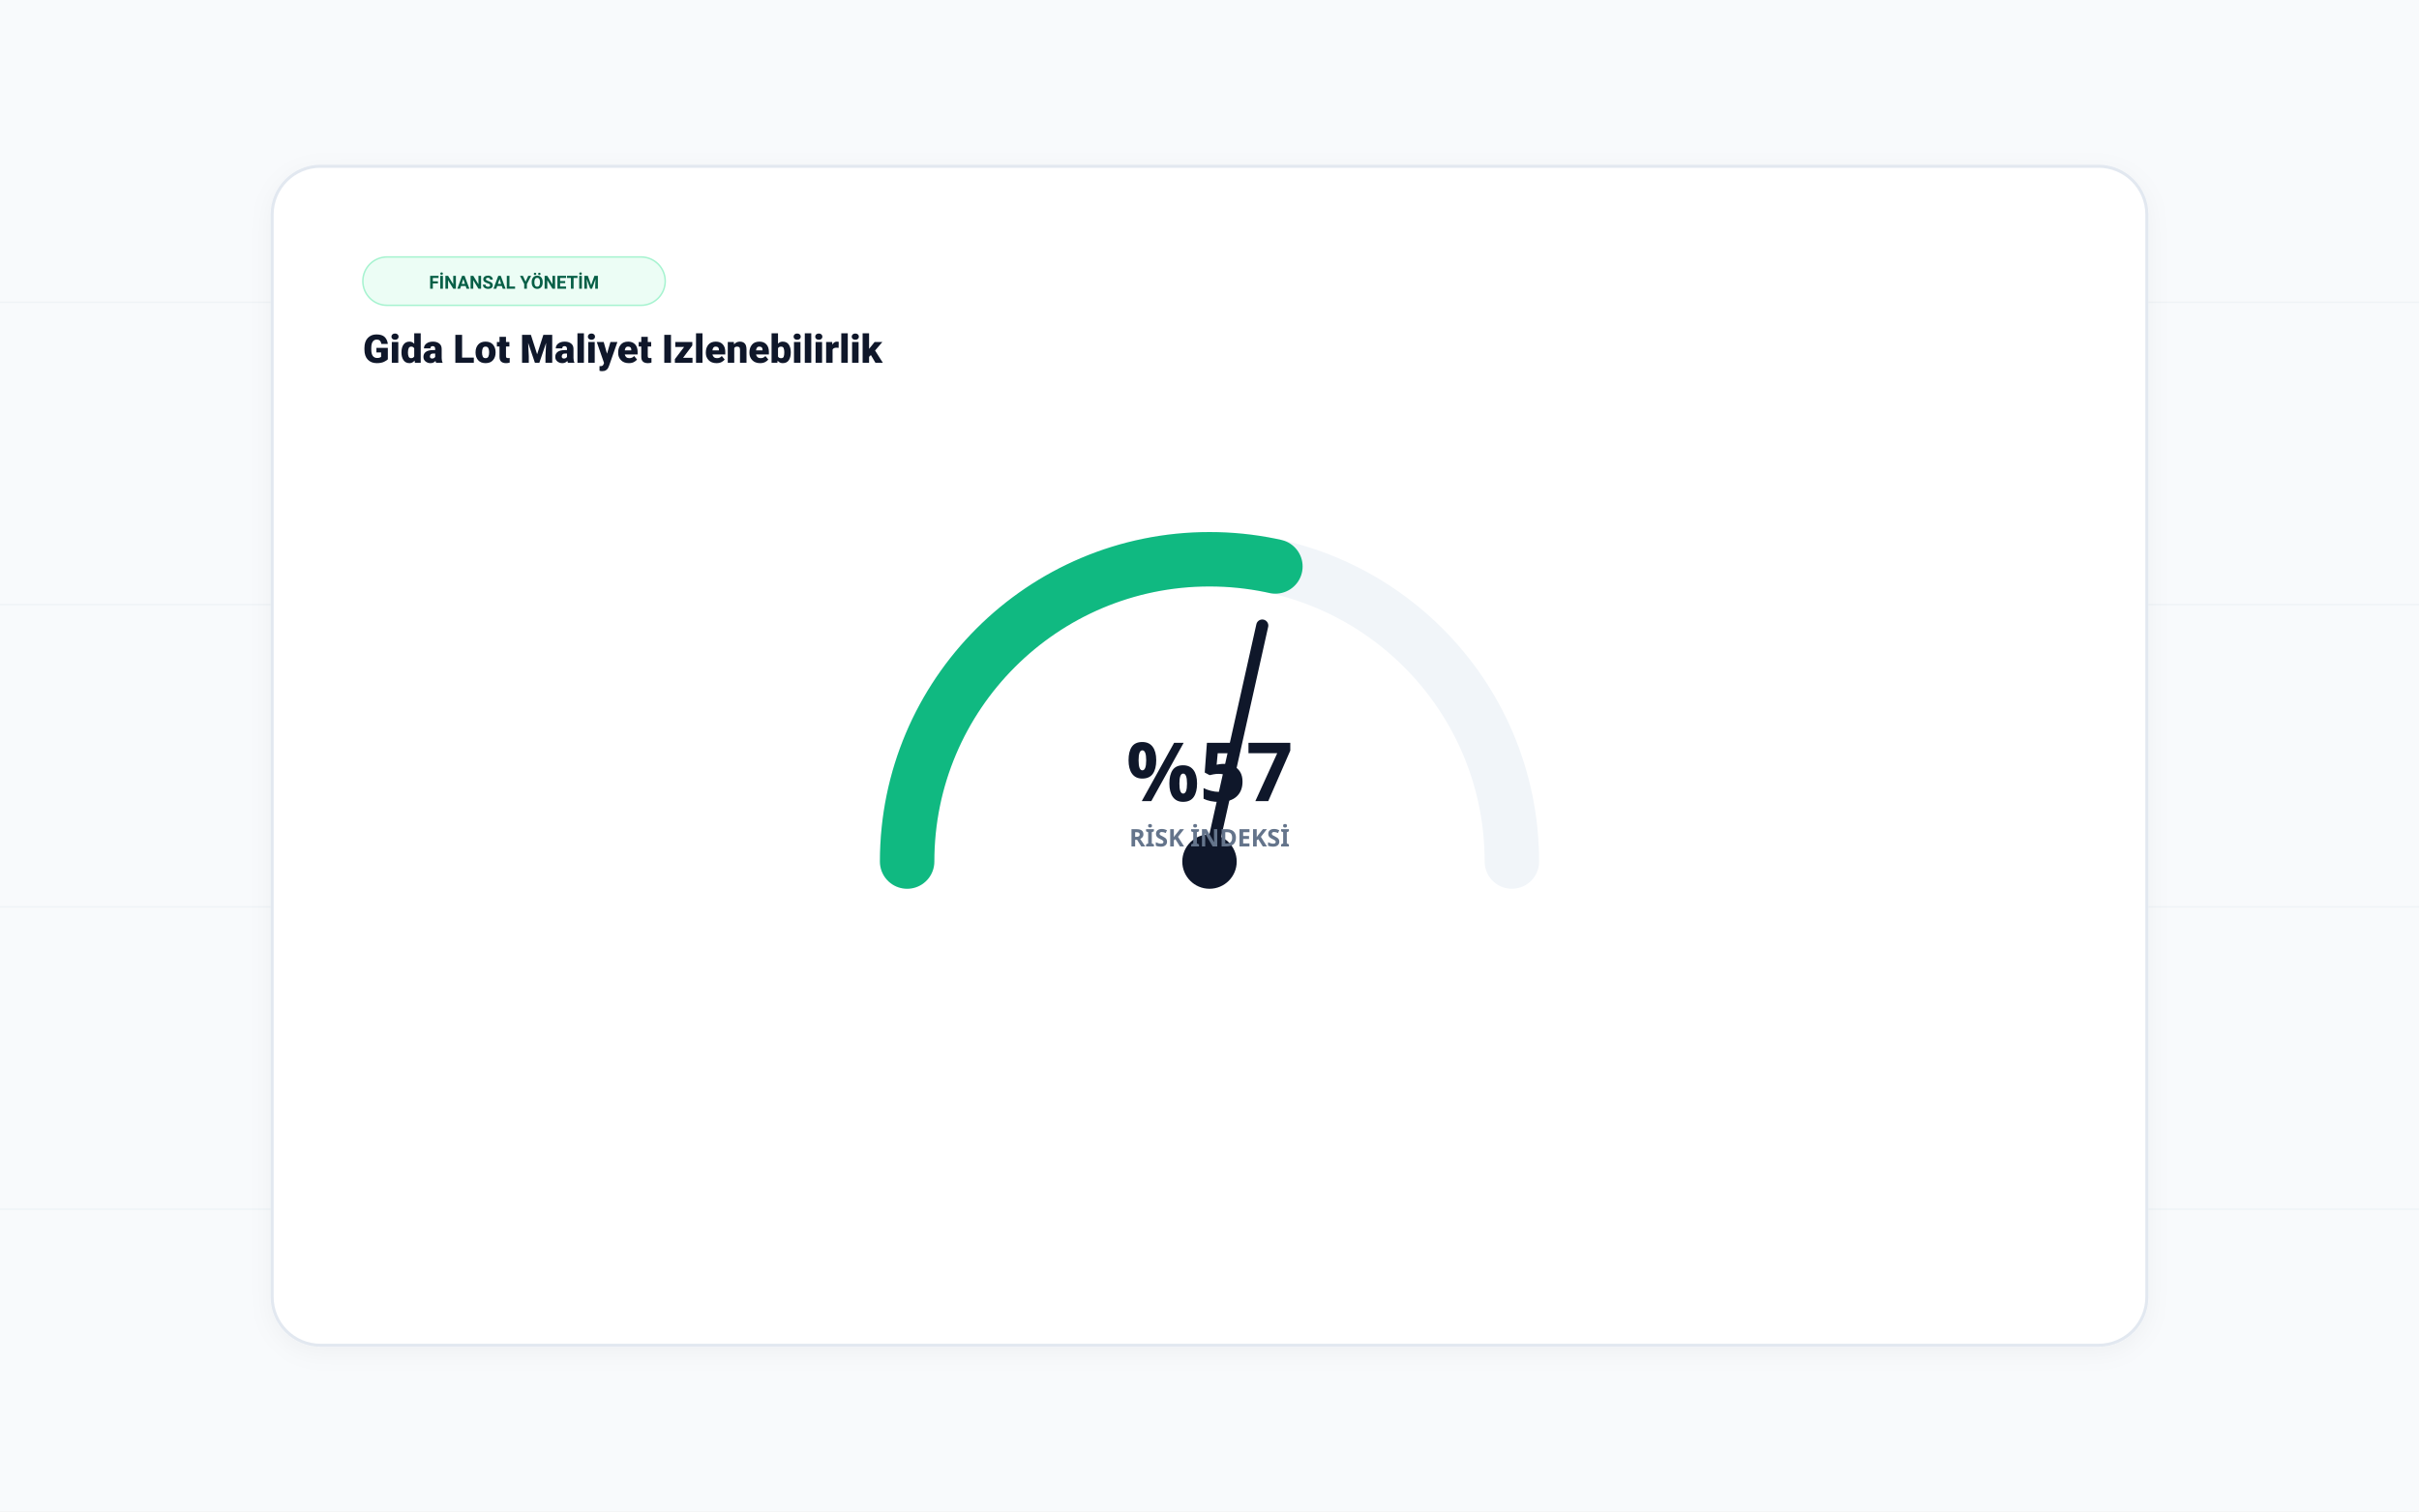
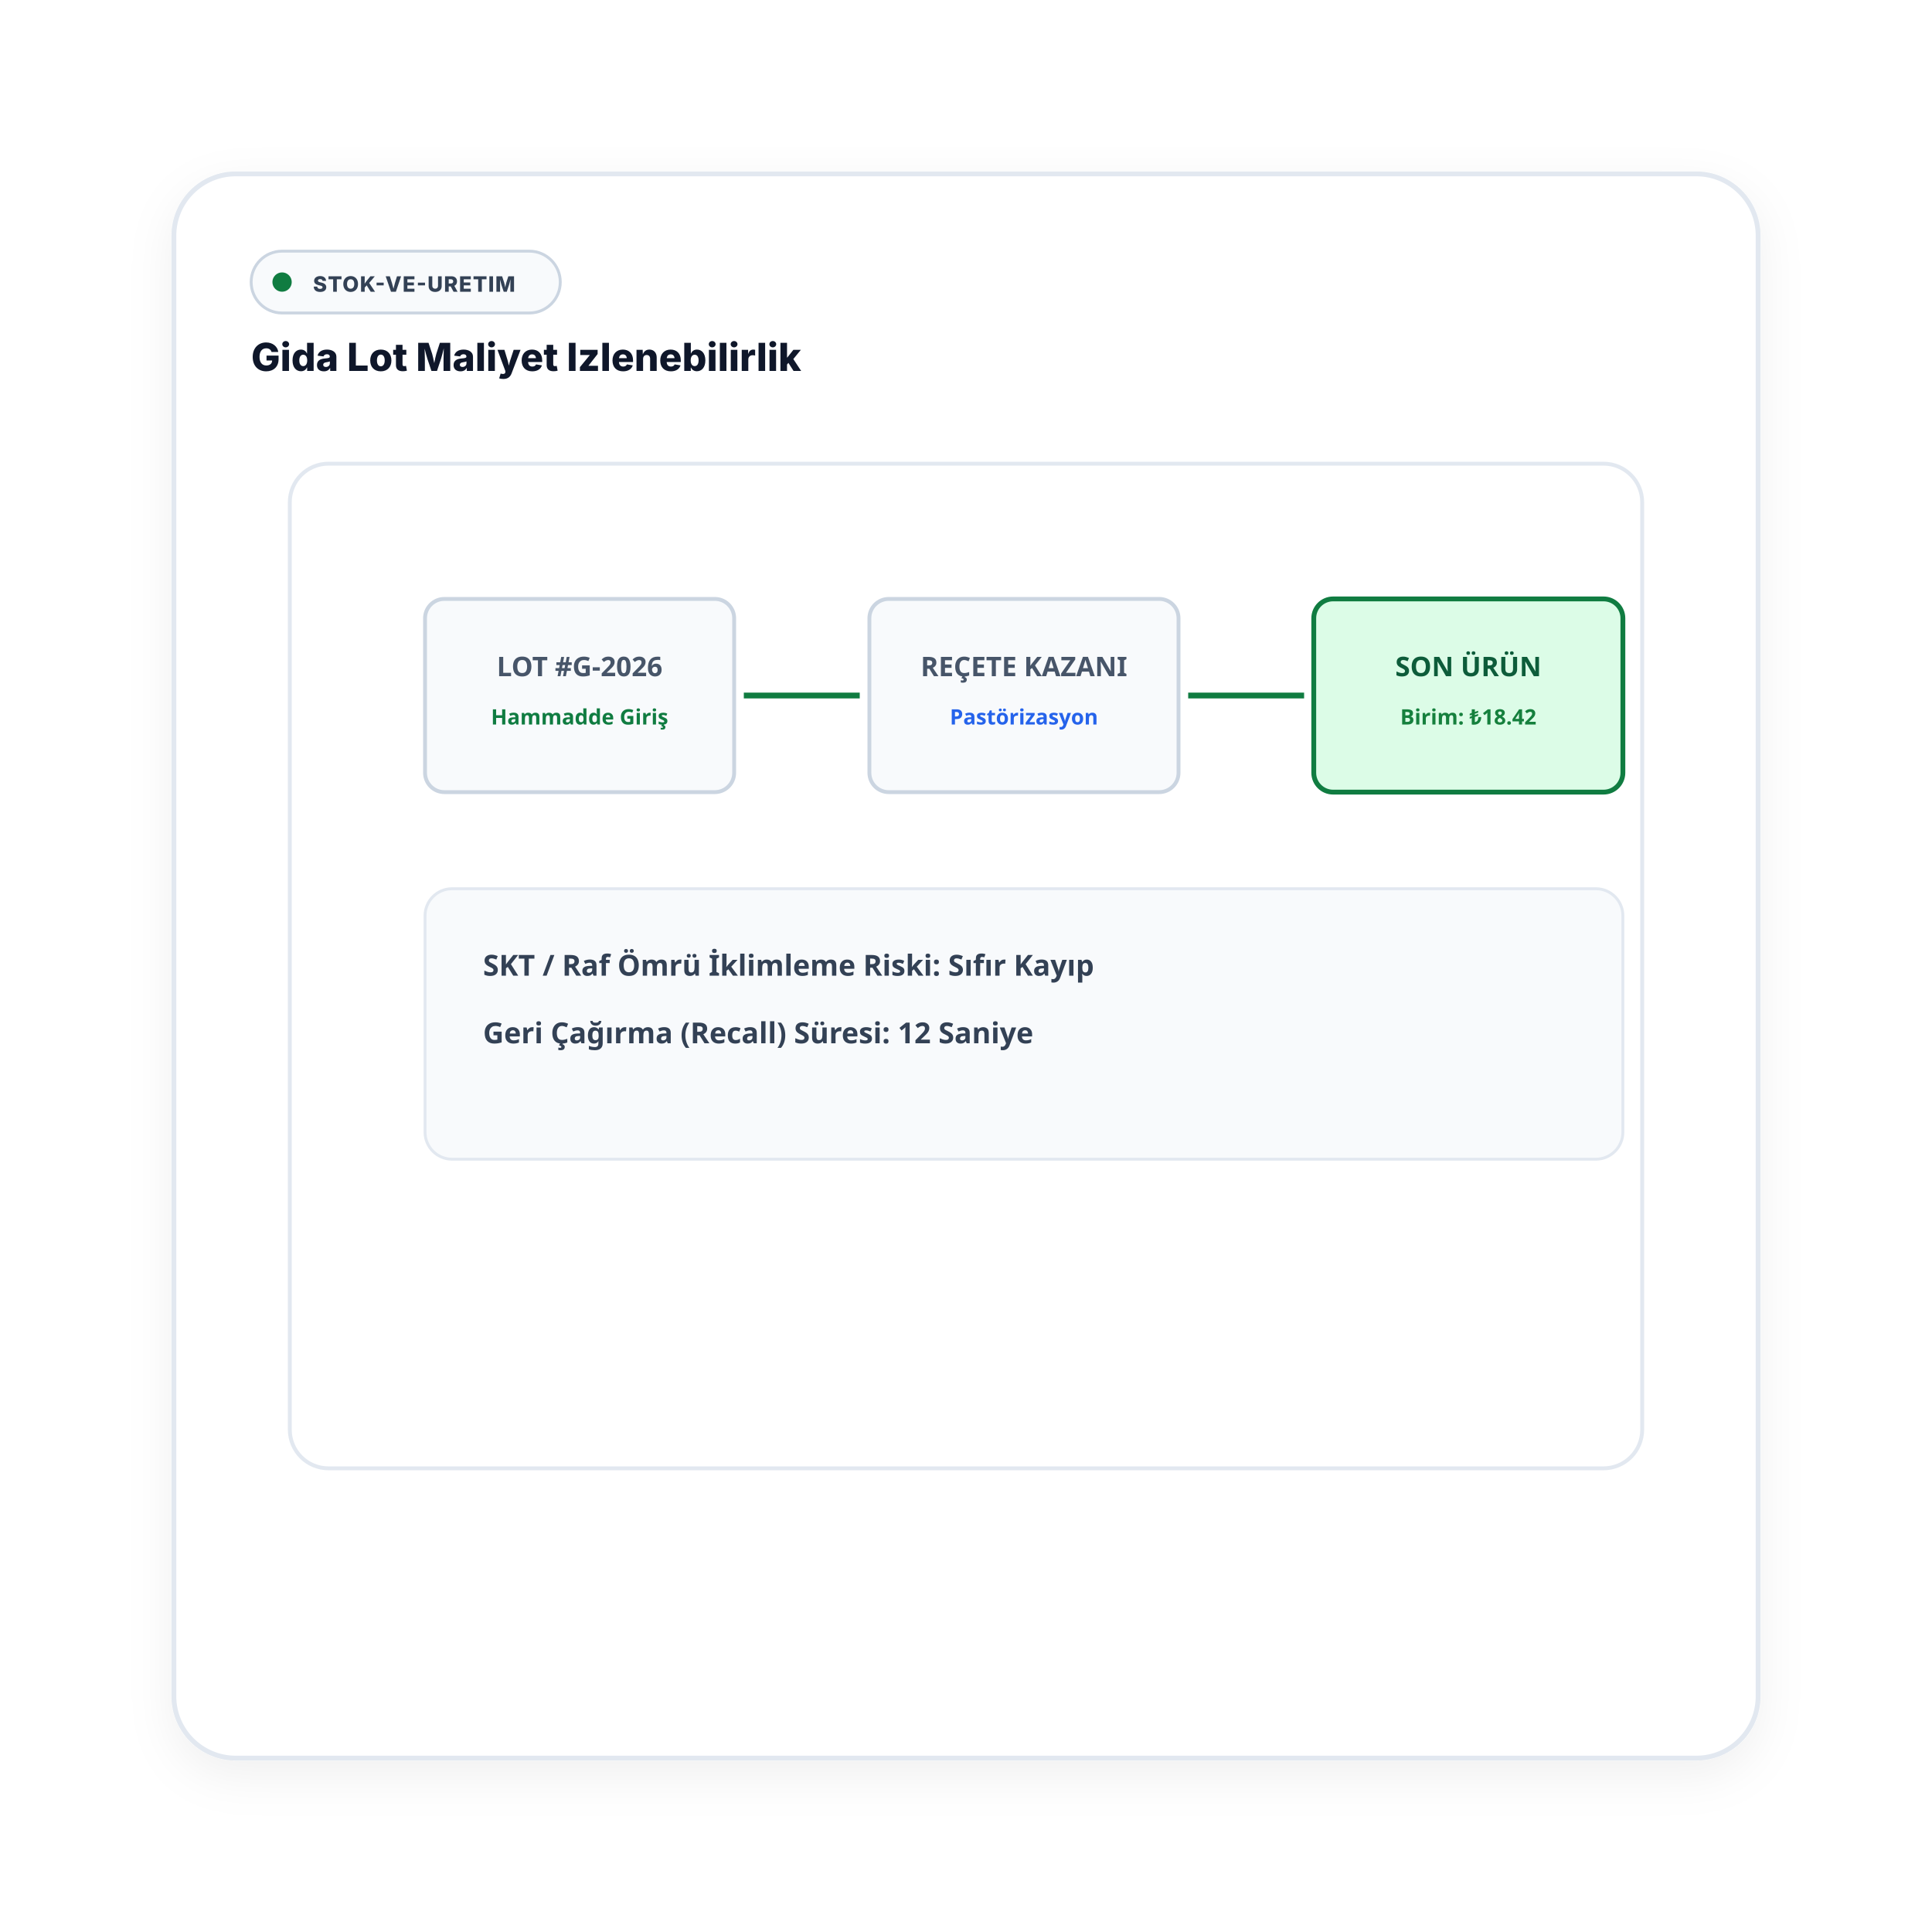
- <svg xmlns="http://www.w3.org/2000/svg" viewBox="0 0 1600 1000" width="1600" height="1000">
+ <svg xmlns="http://www.w3.org/2000/svg" viewBox="0 0 1000 1000" width="100%" height="100%">
  <defs>
-     <filter id="cardShadow" x="-5%" y="-5%" width="110%" height="115%">
-       <feDropShadow dx="0" dy="24" stdDeviation="32" flood-color="#0f172a" flood-opacity="0.06" />
-       <feDropShadow dx="0" dy="4" stdDeviation="8" flood-color="#0f172a" flood-opacity="0.04" />
+     <linearGradient id="gGreen" x1="0%" y1="0%" x2="100%" y2="100%">
+       <stop offset="0%" stop-color="#107c41" />
+       <stop offset="100%" stop-color="#0d5c3a" />
+     </linearGradient>
+     <linearGradient id="gBlue" x1="0%" y1="0%" x2="100%" y2="100%">
+       <stop offset="0%" stop-color="#3b82f6" />
+       <stop offset="100%" stop-color="#1d4ed8" />
+     </linearGradient>
+     <linearGradient id="gAmber" x1="0%" y1="0%" x2="100%" y2="100%">
+       <stop offset="0%" stop-color="#f59e0b" />
+       <stop offset="100%" stop-color="#b45309" />
+     </linearGradient>
+     <linearGradient id="gRed" x1="0%" y1="0%" x2="100%" y2="100%">
+       <stop offset="0%" stop-color="#ef4444" />
+       <stop offset="100%" stop-color="#b91c1c" />
+     </linearGradient>
+     <linearGradient id="gPurple" x1="0%" y1="0%" x2="100%" y2="100%">
+       <stop offset="0%" stop-color="#8b5cf6" />
+       <stop offset="100%" stop-color="#6d28d9" />
+     </linearGradient>
+     <filter id="softCard" x="-10%" y="-10%" width="120%" height="120%">
+       <feDropShadow dx="0" dy="8" stdDeviation="12" flood-color="#0f172a" flood-opacity="0.06" />
    </filter>
  </defs>
-   <rect width="100%" height="100%" fill="#f8fafc" />
-   <g stroke="#e2e8f0" stroke-width="1" opacity="0.4">
-     <line x1="0" y1="200" x2="1600" y2="200" />
-     <line x1="0" y1="400" x2="1600" y2="400" />
-     <line x1="0" y1="600" x2="1600" y2="600" />
-     <line x1="0" y1="800" x2="1600" y2="800" />
+   <rect width="1000" height="1000" fill="#ffffff" />
+   <rect x="90" y="90" width="820" height="820" rx="32" fill="#ffffff" stroke="#e2e8f0" stroke-width="2.5" filter="url(#softCard)" />
+   <g transform="translate(130, 130)">
+     <rect x="0" y="0" width="160" height="32" rx="16" fill="#f8fafc" stroke="#cbd5e1" stroke-width="1.5" />
+     <circle cx="16" cy="16" r="5" fill="#107c41" />
+     <text x="32" y="21" font-family="system-ui, -apple-system, sans-serif" font-size="11" font-weight="800" fill="#334155" letter-spacing="0.5">STOK-VE-URETIM</text>
+     <text x="0" y="62" font-family="system-ui, -apple-system, sans-serif" font-size="20" font-weight="800" fill="#0f172a">Gida Lot Maliyet Izlenebilirlik</text>
  </g>
-   <rect x="180" y="110" width="1240" height="780" rx="32" fill="#ffffff" stroke="#e2e8f0" stroke-width="2" filter="url(#cardShadow)" />
-   <g transform="translate(240, 170)">
-     <rect x="0" y="0" width="200" height="32" rx="16" fill="#ecfdf5" stroke="#a7f3d0" stroke-width="1" />
-     <text x="100" y="21" fill="#065f46" font-family="-apple-system, BlinkMacSystemFont, 'Segoe UI', Roboto, sans-serif" font-size="12" font-weight="700" text-anchor="middle">FİNANSAL YÖNETİM</text>
-     <text x="0" y="70" fill="#0f172a" font-family="-apple-system, BlinkMacSystemFont, 'Segoe UI', Roboto, sans-serif" font-size="26" font-weight="800">Gida Lot Maliyet Izlenebilirlik</text>
-   </g>
-   <g transform="translate(180, 230)">
-     <g>
-       <path d="M 420 340 A 200 200 0 0 1 820 340" fill="none" stroke="#f1f5f9" stroke-width="36" stroke-linecap="round" />
-       <path d="M 420 340 A 200 200 0 0 1 820 340" fill="none" stroke="#10b981" stroke-width="36" stroke-dasharray="628.319" stroke-dashoffset="270.177" stroke-linecap="round" />
-       <line x1="620" y1="340" x2="654.903" y2="183.853" stroke="#0f172a" stroke-width="8" stroke-linecap="round" />
-       <circle cx="620" cy="340" r="18" fill="#0f172a" />
-       <text x="620" y="300" fill="#0f172a" font-family="sans-serif" font-size="54" font-weight="900" text-anchor="middle">%57</text>
-       <text x="620" y="330" fill="#64748b" font-family="sans-serif" font-size="16" font-weight="700" text-anchor="middle">RİSK İNDEKSİ</text>
+   <g transform="translate(130, 220)">
+     <rect x="20" y="20" width="700" height="520" rx="20" fill="#ffffff" stroke="#e2e8f0" stroke-width="2" />
+     <g transform="translate(60, 60)">
+       <rect x="30" y="30" width="160" height="100" rx="10" fill="#f8fafc" stroke="#cbd5e1" stroke-width="2" />
+       <text x="110" y="70" font-family="system-ui" font-size="14" font-weight="800" fill="#475569" text-anchor="middle">LOT #G-2026</text>
+       <text x="110" y="95" font-family="system-ui" font-size="11" font-weight="600" fill="#107c41" text-anchor="middle">Hammadde Giriş</text>
+       <line x1="195" y1="80" x2="255" y2="80" stroke="#107c41" stroke-width="3" />
+       <rect x="260" y="30" width="160" height="100" rx="10" fill="#f8fafc" stroke="#cbd5e1" stroke-width="2" />
+       <text x="340" y="70" font-family="system-ui" font-size="14" font-weight="800" fill="#475569" text-anchor="middle">REÇETE KAZANI</text>
+       <text x="340" y="95" font-family="system-ui" font-size="11" font-weight="600" fill="#2563eb" text-anchor="middle">Pastörizasyon</text>
+       <line x1="425" y1="80" x2="485" y2="80" stroke="#107c41" stroke-width="3" />
+       <rect x="490" y="30" width="160" height="100" rx="10" fill="#dcfce7" stroke="#107c41" stroke-width="2.5" />
+       <text x="570" y="70" font-family="system-ui" font-size="14" font-weight="800" fill="#0d5c3a" text-anchor="middle">SON ÜRÜN</text>
+       <text x="570" y="95" font-family="system-ui" font-size="11" font-weight="700" fill="#15803d" text-anchor="middle">Birim: ₺18.42</text>
+       <rect x="30" y="180" width="620" height="140" rx="14" fill="#f8fafc" stroke="#e2e8f0" stroke-width="1.5" />
+       <text x="60" y="225" font-family="system-ui" font-size="15" font-weight="700" fill="#334155">SKT / Raf Ömrü İklimleme Riski: Sıfır Kayıp</text>
+       <text x="60" y="260" font-family="system-ui" font-size="15" font-weight="700" fill="#334155">Geri Çağırma (Recall) Süresi: 12 Saniye</text>
    </g>
  </g>
</svg>
